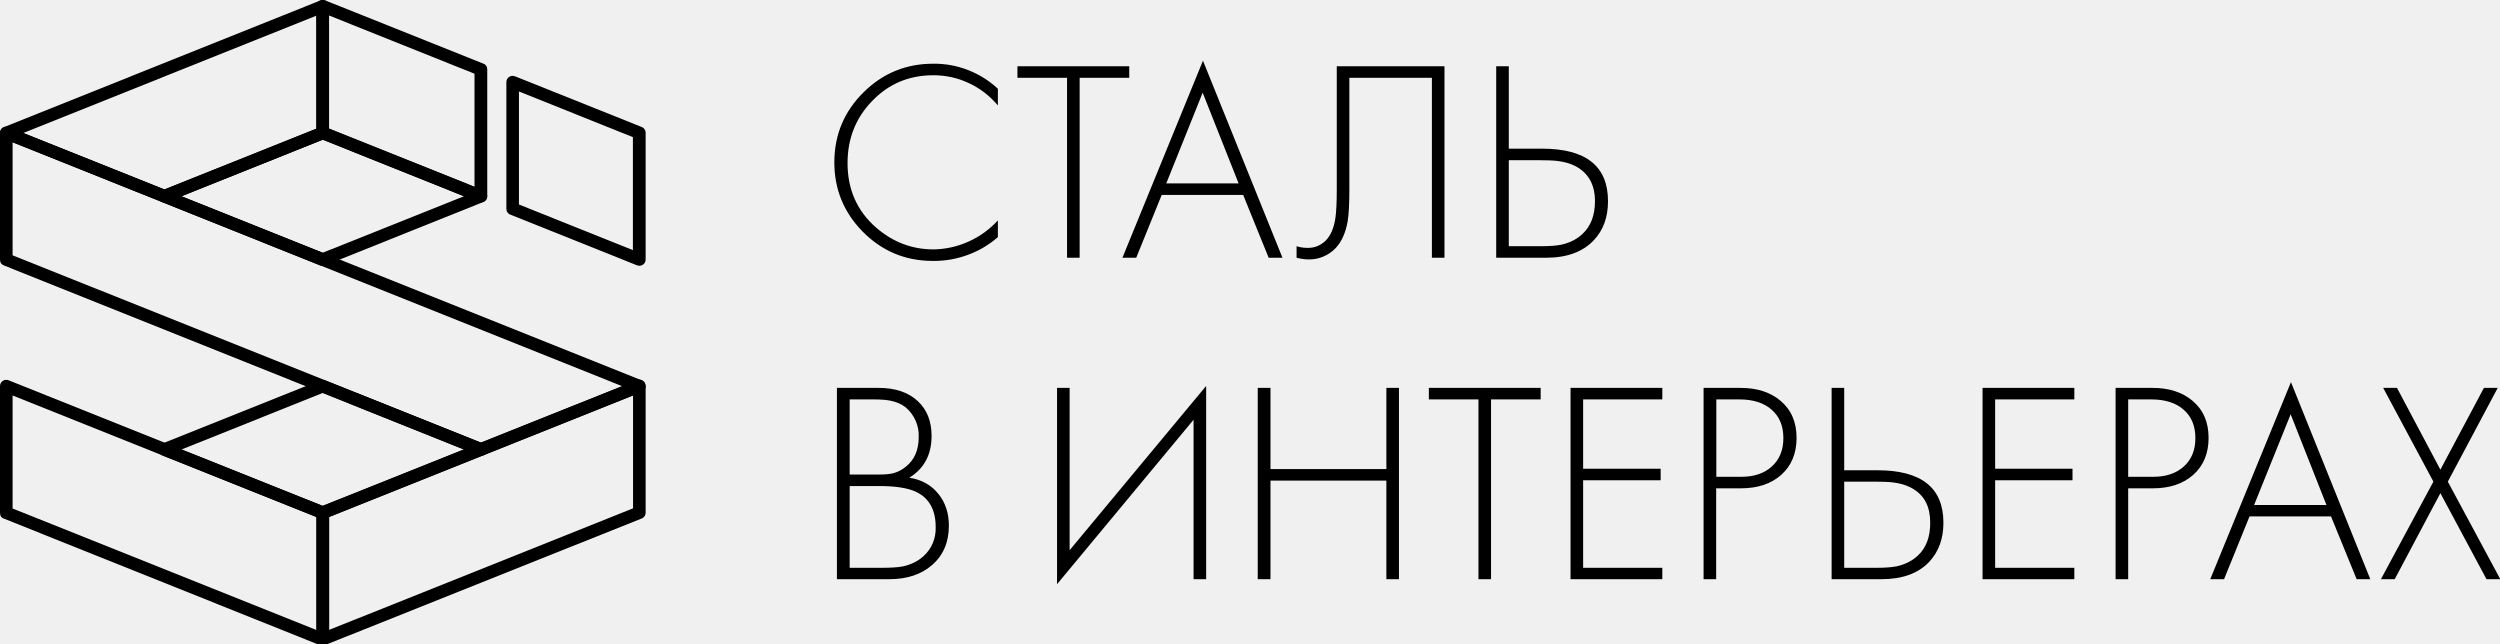
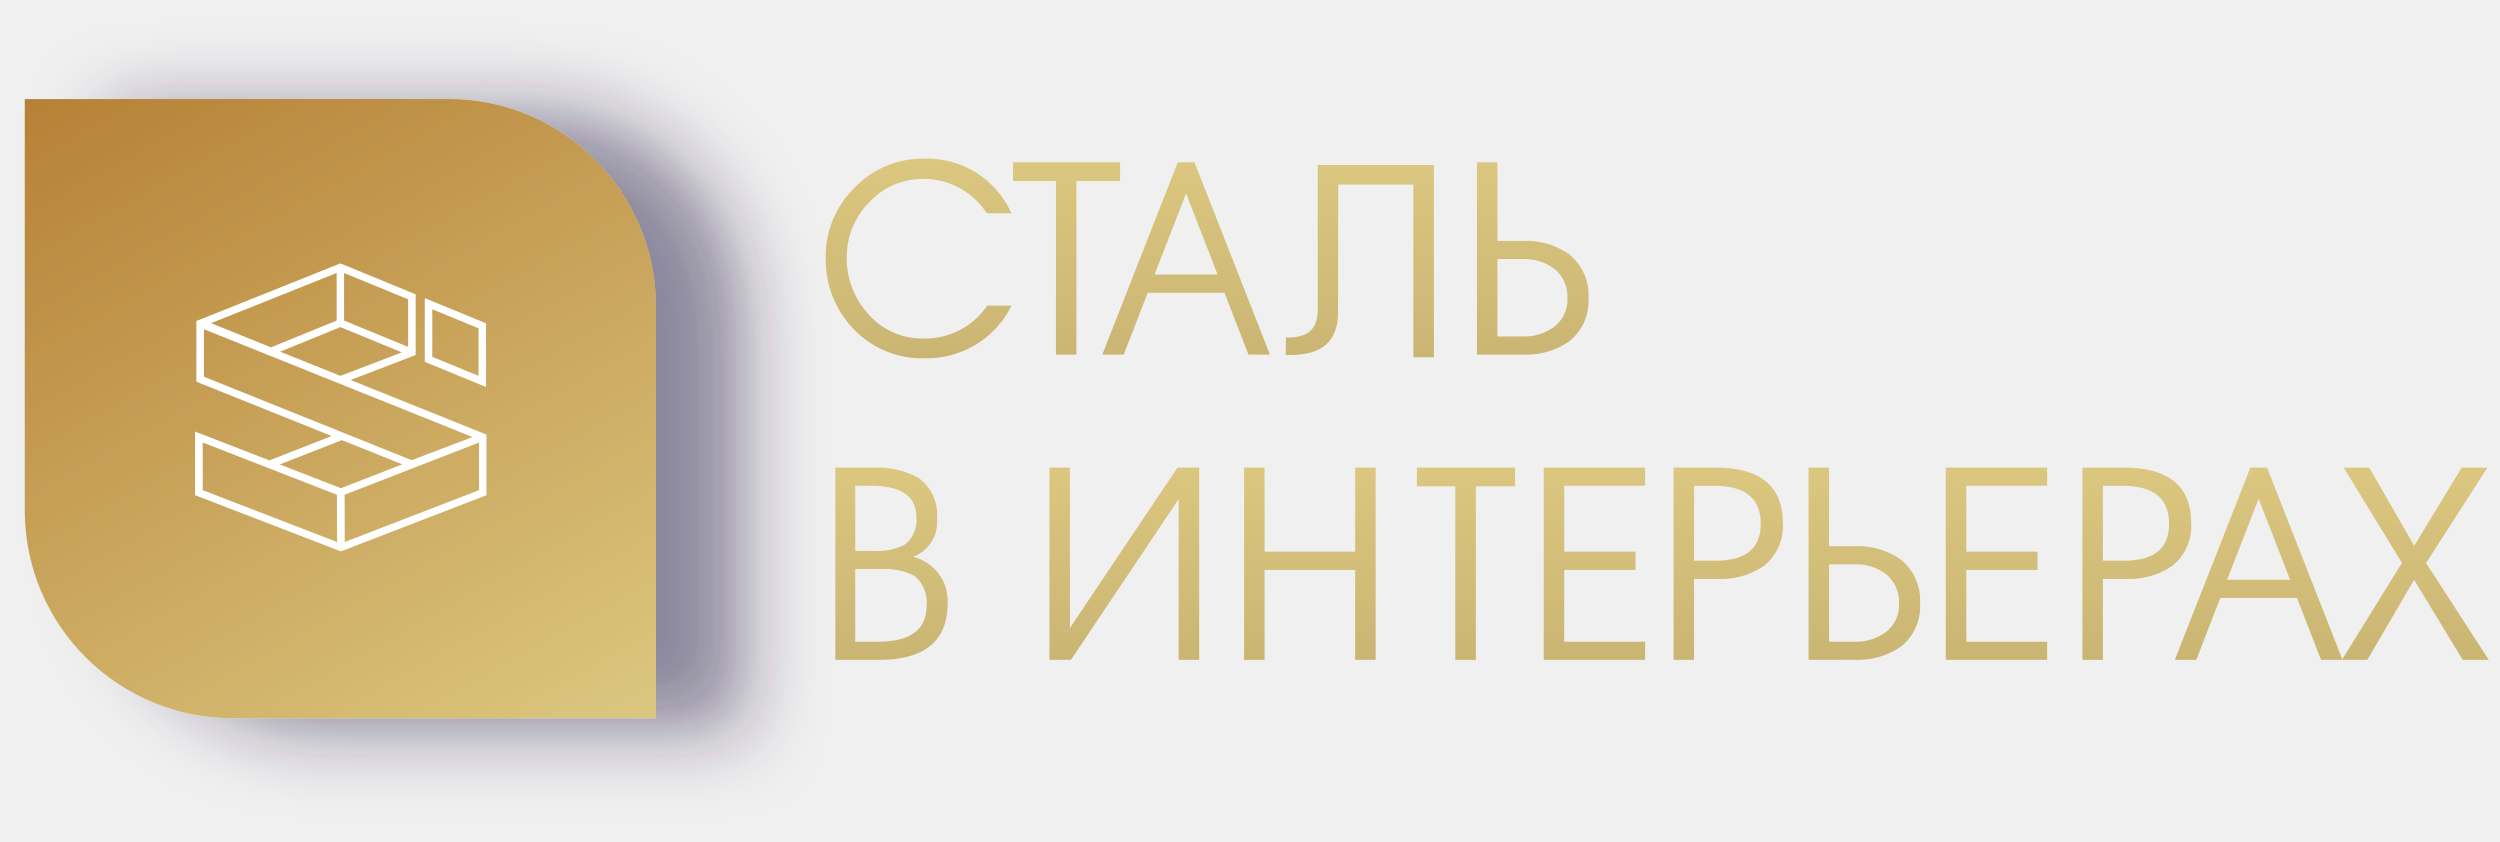
- <svg xmlns="http://www.w3.org/2000/svg" id="logo" class="logo" image-rendering="auto" baseProfile="basic" version="1.1" x="0px" y="0px" viewBox="0 0 824 212">
+ <svg xmlns="http://www.w3.org/2000/svg" class="logo" width="201.919" height="68" viewBox="0 0 201.919 68">
  <defs>
-     <linearGradient id="Gradient_1" gradientUnits="userSpaceOnUse" x1="168.975" y1="57" x2="210.725" y2="57" spreadMethod="pad">
-       <stop offset="0%" stop-color="#B1C6D5" />
-       <stop offset="100%" stop-color="#6D7E89" />
+     <style>
+             .logo-a{fill:url(#a);}.logo-b{fill:#fff;fill-rule:evenodd;}.logo-c{stroke:rgba(0,0,0,0);fill:url(#d);}.logo-d{filter:url(#b);}
+         </style>
+     <linearGradient id="a" x1="0.16" y1="-0.093" x2="0.84" y2="1.093" gradientUnits="objectBoundingBox">
+       <stop offset="0" stop-color="#dcc780" />
+       <stop offset="1" stop-color="#b68136" />
    </linearGradient>
-     <linearGradient id="Gradient_2" gradientUnits="userSpaceOnUse" x1="168.925" y1="49.35" x2="226.175" y2="49.35" spreadMethod="pad">
-       <stop offset="0%" stop-color="#FF5876" />
-       <stop offset="100%" stop-color="#AEC5D0" />
-     </linearGradient>
-     <linearGradient id="Gradient_3" gradientUnits="userSpaceOnUse" x1="168.962" y1="54.3" x2="197.437" y2="54.3" spreadMethod="pad">
-       <stop offset="0%" stop-color="#B1C6D5" />
-       <stop offset="100%" stop-color="#6D7E89" />
-     </linearGradient>
-     <linearGradient id="Gradient_4" gradientUnits="userSpaceOnUse" x1="169.012" y1="51.6" x2="184.187" y2="51.6" spreadMethod="pad">
-       <stop offset="0%" stop-color="#B1C6D5" />
-       <stop offset="100%" stop-color="#6D7E89" />
-     </linearGradient>
-     <linearGradient id="Gradient_5" gradientUnits="userSpaceOnUse" x1="169" y1="48.9" x2="170.899" y2="48.9" spreadMethod="pad">
-       <stop offset="0%" stop-color="#B1C6D5" />
-       <stop offset="100%" stop-color="#6D7E89" />
-     </linearGradient>
-     <linearGradient id="Gradient_6" gradientUnits="userSpaceOnUse" x1="105.749" y1="33.55" x2="158.149" y2="33.55" spreadMethod="pad">
-       <stop offset="0%" stop-color="#C4B78D" />
-       <stop offset="100%" stop-color="#B1C6D5" />
-     </linearGradient>
-     <linearGradient id="Gradient_7" gradientUnits="userSpaceOnUse" x1="106.449" y1="23.8" x2="166.95" y2="23.8" spreadMethod="pad">
-       <stop offset="0%" stop-color="#FF5876" />
-       <stop offset="100%" stop-color="#AEC5D0" />
-     </linearGradient>
-     <linearGradient id="Gradient_8" gradientUnits="userSpaceOnUse" x1="105.775" y1="31.1" x2="145.725" y2="31.1" spreadMethod="pad">
-       <stop offset="0%" stop-color="#C4B78D" />
-       <stop offset="100%" stop-color="#B1C6D5" />
-     </linearGradient>
-     <linearGradient id="Gradient_9" gradientUnits="userSpaceOnUse" x1="105.75" y1="28.65" x2="133.25" y2="28.65" spreadMethod="pad">
-       <stop offset="0%" stop-color="#C4B78D" />
-       <stop offset="100%" stop-color="#B1C6D5" />
-     </linearGradient>
-     <linearGradient id="Gradient_10" gradientUnits="userSpaceOnUse" x1="105.774" y1="26.2" x2="120.825" y2="26.2" spreadMethod="pad">
-       <stop offset="0%" stop-color="#C4B78D" />
-       <stop offset="100%" stop-color="#B1C6D5" />
-     </linearGradient>
-     <linearGradient id="Gradient_11" gradientUnits="userSpaceOnUse" x1="105.75" y1="23.75" x2="108.35" y2="23.75" spreadMethod="pad">
-       <stop offset="0%" stop-color="#C4B78D" />
-       <stop offset="100%" stop-color="#B1C6D5" />
-     </linearGradient>
-     <linearGradient id="Gradient_12" gradientUnits="userSpaceOnUse" x1="3.399" y1="33.95" x2="106.5" y2="33.95" spreadMethod="pad">
-       <stop offset="0%" stop-color="#C47979" />
-       <stop offset="100%" stop-color="#C4B78D" />
-     </linearGradient>
-     <linearGradient id="Gradient_13" gradientUnits="userSpaceOnUse" x1="4.749" y1="35.95" x2="125.35" y2="35.95" spreadMethod="pad">
-       <stop offset="0%" stop-color="#FF5876" />
-       <stop offset="100%" stop-color="#AEC5D0" />
-     </linearGradient>
-     <linearGradient id="Gradient_14" gradientUnits="userSpaceOnUse" x1="3.387" y1="38" x2="96.612" y2="38" spreadMethod="pad">
-       <stop offset="0%" stop-color="#C47979" />
-       <stop offset="100%" stop-color="#C4B78D" />
-     </linearGradient>
-     <linearGradient id="Gradient_15" gradientUnits="userSpaceOnUse" x1="3.374" y1="42.05" x2="86.725" y2="42.05" spreadMethod="pad">
-       <stop offset="0%" stop-color="#C47979" />
-       <stop offset="100%" stop-color="#C4B78D" />
-     </linearGradient>
-     <linearGradient id="Gradient_16" gradientUnits="userSpaceOnUse" x1="3.399" y1="46.1" x2="76.9" y2="46.1" spreadMethod="pad">
-       <stop offset="0%" stop-color="#C47979" />
-       <stop offset="100%" stop-color="#C4B78D" />
-     </linearGradient>
-     <linearGradient id="Gradient_17" gradientUnits="userSpaceOnUse" x1="3.387" y1="50.15" x2="67.012" y2="50.15" spreadMethod="pad">
-       <stop offset="0%" stop-color="#C47979" />
-       <stop offset="100%" stop-color="#C4B78D" />
-     </linearGradient>
-     <linearGradient id="Gradient_18" gradientUnits="userSpaceOnUse" x1="3.375" y1="54.2" x2="57.125" y2="54.2" spreadMethod="pad">
-       <stop offset="0%" stop-color="#C47979" />
-       <stop offset="100%" stop-color="#C4B78D" />
-     </linearGradient>
-     <linearGradient id="Gradient_19" gradientUnits="userSpaceOnUse" x1="1.424" y1="96.75" x2="210.575" y2="96.75" spreadMethod="pad">
-       <stop offset="0%" stop-color="#C47979" />
-       <stop offset="100%" stop-color="#8989BA" />
-     </linearGradient>
-     <linearGradient id="Gradient_20" gradientUnits="userSpaceOnUse" x1="1.249" y1="97.95" x2="159.350" y2="97.95" spreadMethod="pad">
-       <stop offset="0%" stop-color="#FF5876" />
-       <stop offset="100%" stop-color="#AEC5D0" />
-     </linearGradient>
-     <linearGradient id="Gradient_21" gradientUnits="userSpaceOnUse" x1="23.449" y1="102.55" x2="210.55" y2="102.55" spreadMethod="pad">
-       <stop offset="0%" stop-color="#C47979" />
-       <stop offset="100%" stop-color="#8989BA" />
-     </linearGradient>
-     <linearGradient id="Gradient_22" gradientUnits="userSpaceOnUse" x1="1.249" y1="97.9" x2="159.350" y2="97.9" spreadMethod="pad">
-       <stop offset="0%" stop-color="#FF5876" />
-       <stop offset="100%" stop-color="#AEC5D0" />
-     </linearGradient>
-     <linearGradient id="Gradient_23" gradientUnits="userSpaceOnUse" x1="45.512" y1="108.45" x2="210.587" y2="108.45" spreadMethod="pad">
-       <stop offset="0%" stop-color="#C47979" />
-       <stop offset="100%" stop-color="#8989BA" />
-     </linearGradient>
-     <linearGradient id="Gradient_24" gradientUnits="userSpaceOnUse" x1="67.525" y1="114.25" x2="210.575" y2="114.25" spreadMethod="pad">
-       <stop offset="0%" stop-color="#C47979" />
-       <stop offset="100%" stop-color="#8989BA" />
-     </linearGradient>
-     <linearGradient id="Gradient_25" gradientUnits="userSpaceOnUse" x1="1.249" y1="97.85" x2="159.350" y2="97.85" spreadMethod="pad">
-       <stop offset="0%" stop-color="#FF5876" />
-       <stop offset="100%" stop-color="#AEC5D0" />
-     </linearGradient>
-     <linearGradient id="Gradient_26" gradientUnits="userSpaceOnUse" x1="89.6" y1="120.2" x2="210.6" y2="120.2" spreadMethod="pad">
-       <stop offset="0%" stop-color="#C47979" />
-       <stop offset="100%" stop-color="#8989BA" />
-     </linearGradient>
-     <linearGradient id="Gradient_27" gradientUnits="userSpaceOnUse" x1="111.612" y1="126" x2="210.587" y2="126" spreadMethod="pad">
-       <stop offset="0%" stop-color="#C47979" />
-       <stop offset="100%" stop-color="#8989BA" />
-     </linearGradient>
-     <linearGradient id="Gradient_28" gradientUnits="userSpaceOnUse" x1="133.687" y1="131.9" x2="210.612" y2="131.9" spreadMethod="pad">
-       <stop offset="0%" stop-color="#C47979" />
-       <stop offset="100%" stop-color="#8989BA" />
-     </linearGradient>
-     <linearGradient id="Gradient_29" gradientUnits="userSpaceOnUse" x1="155.7" y1="137.8" x2="210.600" y2="137.8" spreadMethod="pad">
-       <stop offset="0%" stop-color="#C47979" />
-       <stop offset="100%" stop-color="#8989BA" />
-     </linearGradient>
-     <linearGradient id="Gradient_30" gradientUnits="userSpaceOnUse" x1="106.425" y1="169.9" x2="210.575" y2="169.9" spreadMethod="pad">
-       <stop offset=".392%" stop-color="#89A8BA" />
-       <stop offset="100%" stop-color="#8989BA" />
-     </linearGradient>
-     <linearGradient id="Gradient_31" gradientUnits="userSpaceOnUse" x1="106.425" y1="173.95" x2="190.075" y2="173.95" spreadMethod="pad">
-       <stop offset=".392%" stop-color="#89A8BA" />
-       <stop offset="100%" stop-color="#8989BA" />
-     </linearGradient>
-     <linearGradient id="Gradient_32" gradientUnits="userSpaceOnUse" x1="106.425" y1="178.05" x2="169.575" y2="178.05" spreadMethod="pad">
-       <stop offset=".392%" stop-color="#89A8BA" />
-       <stop offset="100%" stop-color="#8989BA" />
-     </linearGradient>
-     <linearGradient id="Gradient_33" gradientUnits="userSpaceOnUse" x1="106.425" y1="182.15" x2="149.075" y2="182.15" spreadMethod="pad">
-       <stop offset="0%" stop-color="#89A8BA" />
-       <stop offset="100%" stop-color="#8989BA" />
-     </linearGradient>
-     <linearGradient id="Gradient_34" gradientUnits="userSpaceOnUse" x1="106.425" y1="186.2" x2="128.575" y2="186.2" spreadMethod="pad">
-       <stop offset="0%" stop-color="#89A8BA" />
-       <stop offset="100%" stop-color="#8989BA" />
-     </linearGradient>
-     <linearGradient id="Gradient_35" gradientUnits="userSpaceOnUse" x1="106.425" y1="190.3" x2="108.075" y2="190.3" spreadMethod="pad">
-       <stop offset="0%" stop-color="#89A8BA" />
-       <stop offset="100%" stop-color="#8989BA" />
-     </linearGradient>
-     <linearGradient id="Gradient_36" gradientUnits="userSpaceOnUse" x1="1.725" y1="169.35" x2="106.475" y2="169.35" spreadMethod="pad">
-       <stop offset="0%" stop-color="#6A7983" />
-       <stop offset="100%" stop-color="#89A8BA" />
-     </linearGradient>
-     <linearGradient id="Gradient_37" gradientUnits="userSpaceOnUse" x1="1.712" y1="164.15" x2="80.787" y2="164.15" spreadMethod="pad">
-       <stop offset="0%" stop-color="#6A7983" />
-       <stop offset="100%" stop-color="#89A8BA" />
-     </linearGradient>
-     <linearGradient id="Gradient_38" gradientUnits="userSpaceOnUse" x1="1.762" y1="158.9" x2="55.137" y2="158.9" spreadMethod="pad">
-       <stop offset="0%" stop-color="#6A7983" />
-       <stop offset="100%" stop-color="#89A8BA" />
-     </linearGradient>
-     <linearGradient id="Gradient_39" gradientUnits="userSpaceOnUse" x1="1.749" y1="153.65" x2="29.450" y2="153.65" spreadMethod="pad">
-       <stop offset="0%" stop-color="#6A7983" />
-       <stop offset="100%" stop-color="#89A8BA" />
-     </linearGradient>
-     <linearGradient id="Gradient_40" gradientUnits="userSpaceOnUse" x1="1.75" y1="148.4" x2="3.75" y2="148.4" spreadMethod="pad">
-       <stop offset="0%" stop-color="#6A7983" />
-       <stop offset="100%" stop-color="#89A8BA" />
+     <filter id="b" x="0" y="0" width="68.98" height="68" filterUnits="userSpaceOnUse">
+       <feOffset dx="7" dy="1" input="SourceAlpha" />
+       <feGaussianBlur stdDeviation="3" result="c" />
+       <feFlood flood-color="#2a1a4a" flood-opacity="0.502" />
+       <feComposite operator="in" in2="c" />
+       <feComposite in="SourceGraphic" />
+     </filter>
+     <linearGradient id="d" x1="0.5" x2="0.5" y2="1" gradientUnits="objectBoundingBox">
+       <stop offset="0" stop-color="#dcc780" />
+       <stop offset="0.99" stop-color="#cab573" />
    </linearGradient>
  </defs>
-   <g id=".__D0.__9C.__D0.__BE.__D0.__BD.__D1.__82.__D0.__B0.__D0.__B6.__D0.__BD.__D1.__8B.__D0.__B9-.__D0.__BA.__D0.__B0.__D0.__B4.__D1.__80-1r1" overflow="visible">
-     <g display="none" id="Layer189_0_FILL">
-       <path fill="url(#Gradient_1)" stroke="none" d="M210.75 44.8L169 28.5 169 68.5 210.35 85.55 210.75 44.8Z" />
-       <path fill="url(#Gradient_2)" stroke="none" d="M169.3 28.55Q169.302 28.512 169.25 28.5L169.05 28.4Q169.001 28.367 168.95 28.35 168.912 28.397 168.9 28.45 168.867 28.498 168.85 28.55 168.897 28.587 168.95 28.6L169.15 28.7Q169.198 28.732 169.25 28.7 169.287 28.702 169.3 28.65 169.332 28.601 169.3 28.55Z" />
-       <animate begin="logo.mouseover" restart="whenNotActive" attributeName="display" fill="freeze" repeatCount="1" dur="1.5s" keyTimes="0;.622;1" values="none;inline;inline" />
+   <g transform="translate(2 8)">
+     <g class="logo-d" transform="matrix(1, 0, 0, 1, -2, -8)">
+       <path class="logo-a" d="M0,0H34.12A16.775,16.775,0,0,1,50.98,16.688V50H16.861A16.775,16.775,0,0,1,0,33.312Z" transform="translate(52.98 58) rotate(-180)" />
    </g>
-     <g display="none" id="Layer188_0_FILL">
-       <path fill="url(#Gradient_3)" stroke="none" d="M197.45 39.55L169 28.5 169 68.5 197.2 80.15 197.45 39.55Z" />
-       <path fill="url(#Gradient_2)" stroke="none" d="M169.3 28.55Q169.302 28.512 169.25 28.5L169.05 28.4Q169.001 28.367 168.95 28.35 168.912 28.397 168.9 28.45 168.867 28.498 168.85 28.55 168.897 28.587 168.95 28.6L169.15 28.7Q169.198 28.732 169.25 28.7 169.287 28.702 169.3 28.65 169.332 28.601 169.3 28.55Z" />
-       <animate begin="logo.mouseover" restart="whenNotActive" attributeName="display" fill="freeze" repeatCount="1" dur="1.5s" keyTimes="0;.6;.622;1" values="none;inline;none;none" />
+     <g transform="translate(13.755 13.279)">
+       <path class="logo-b" d="M231.007,229.2,220.3,224.9l4.987-1.913.272-.106v-4.9l-6.083-2.5-.245.1q-5.567,2.22-11.128,4.451l-.258.1v4.906l.06.024q5.438,2.176,10.871,4.364l-5.036,1.967-5.866-2.278-.132-.051v5.14l11.777,4.538.242-.094,11.514-4.445v-4.9Zm-11.23-12.94,5.173,2.125v3.842l-5.173-2.126Zm-.3,4.367,4.966,2.041-4.961,1.9-4.869-1.955Zm-.3-4.373V220.1l-5.314,2.163-4.828-1.954Zm-10.718,8.383V220.8l21.691,8.706-4.918,1.87Zm-.1,9.16v-3.847L219.2,234.17l.009,3.817Zm11.158-.159-4.938-1.919,5.023-1.962,4.871,1.956Zm11.159.159-10.846,4.188-.009-3.818,10.855-4.217Z" transform="translate(-207.741 -215.487)" />
+       <path class="logo-b" d="M279.948,226.393v5.145l4.95,2.034v-5.145Zm4.342,6.277-3.734-1.534v-3.842l3.734,1.534Z" transform="translate(-261.395 -223.591)" />
    </g>
-     <g display="none" id="Layer187_0_FILL">
-       <path fill="url(#Gradient_4)" stroke="none" d="M184.1 34.35L169 28.5 169 68.5 184.05 74.75 184.1 34.35Z" />
-       <path fill="url(#Gradient_2)" stroke="none" d="M169.3 28.55Q169.302 28.512 169.25 28.5L169.05 28.4Q169.001 28.367 168.95 28.35 168.912 28.397 168.9 28.45 168.867 28.498 168.85 28.55 168.897 28.587 168.95 28.6L169.15 28.7Q169.198 28.732 169.25 28.7 169.287 28.702 169.3 28.65 169.332 28.601 169.3 28.55Z" />
-       <animate begin="logo.mouseover" restart="whenNotActive" attributeName="display" fill="freeze" repeatCount="1" dur="1.5s" keyTimes="0;.578;.6;1" values="none;inline;none;none" />
+     <g transform="translate(64.693 4.812)">
+       <path class="logo-c" d="M12576.744,7736.718l-3.925-6.468-3.781,6.468h-3.738l-1.938-5h-6.2l-1.935,5h-1.733l6.1-15.529h1.349l6.076,15.481,4.817-7.782-4.706-7.7h2.061l3.637,6.317,3.836-6.317h2.077l-4.956,7.706,5.061,7.823Zm-19.03-6.468h5.093l-2.545-6.544Zm-11.684,6.468v-15.529h3.362c3.109,0,5.42,1.114,5.42,4.473a4.1,4.1,0,0,1-1.537,3.476,6.174,6.174,0,0,1-3.753,1.042h-1.838v6.538Zm1.654-8.009h1.708c2.087,0,3.637-.723,3.637-2.983,0-2.333-1.619-3.068-3.767-3.068h-1.578Zm-12.69,8.009v-15.529h8.188v1.468h-6.534v5.325h5.758v1.471h-5.758v5.8h6.534v1.468Zm-11.084,0v-15.529h1.657v6.345h2.03a6.03,6.03,0,0,1,3.788,1.1,4.239,4.239,0,0,1,1.534,3.52,4.16,4.16,0,0,1-1.56,3.5,6.131,6.131,0,0,1-3.775,1.061Zm1.657-1.468h2.03a4.025,4.025,0,0,0,2.535-.761,2.746,2.746,0,0,0,1.089-2.33,2.878,2.878,0,0,0-1.07-2.377,4,4,0,0,0-2.554-.78h-2.03Zm-12.558,1.468v-15.529h3.4c3.109,0,5.423,1.114,5.423,4.473a4.112,4.112,0,0,1-1.537,3.476,6.163,6.163,0,0,1-3.757,1.042h-1.878v6.538Zm1.654-8.009h1.749c2.086,0,3.637-.723,3.637-2.983,0-2.333-1.616-3.068-3.764-3.068h-1.622Zm-12.142,8.009v-15.529h8.189v1.468h-6.535v5.325h5.758v1.471h-5.758v5.8h6.535v1.468Zm-7.144,0V7722.7h-3.1v-1.512h7.93v1.512h-3.169v14.017Zm-8.088,0v-7.264h-7.314v7.264h-1.654v-15.529h1.654v6.793h7.314v-6.793h1.657v15.529Zm-14.257,0V7723.74l-8.7,12.978h-1.733v-15.529h1.654v12.953l8.688-12.953h1.752v15.529Zm-27.727,0v-15.529h2.983a7.1,7.1,0,0,1,3.684.8,3.629,3.629,0,0,1,1.541,3.287,2.981,2.981,0,0,1-1.93,3.119,3.667,3.667,0,0,1,2.794,3.741c0,3.432-2.346,4.581-5.527,4.581Zm1.609-1.468h1.825c2.039,0,3.939-.568,3.939-2.9a2.779,2.779,0,0,0-.981-2.421,5.251,5.251,0,0,0-2.677-.543h-2.106Zm0-7.331h1.575a4.642,4.642,0,0,0,2.45-.524,2.5,2.5,0,0,0,.919-2.191c0-2.112-1.882-2.547-3.672-2.547h-1.272Z" transform="translate(-12444.53 -7696.235)" />
+       <path class="logo-c" d="M12447.568,7734.965a8.07,8.07,0,0,1-2.263-5.819,7.684,7.684,0,0,1,2.329-5.606,7.586,7.586,0,0,1,5.593-2.351,7.449,7.449,0,0,1,7.031,4.313l.057.1h-1.99l-.025-.028a6.074,6.074,0,0,0-5.091-2.75,5.859,5.859,0,0,0-4.391,1.893,6.214,6.214,0,0,0-1.814,4.448,6.614,6.614,0,0,0,1.773,4.611,5.736,5.736,0,0,0,4.432,1.94,6.035,6.035,0,0,0,5.116-2.618l.019-.032h1.972l-.057.107a7.634,7.634,0,0,1-6.943,4.14A7.645,7.645,0,0,1,12447.568,7734.965Zm45.2,2.27v-13.955h-6.067l-.016,10.4c-.047,2.662-1.748,3.421-4.159,3.368h-.072l.025-1.413h.069c1.653.013,2.5-.6,2.5-2.31V7721.7h9.376v15.531Zm5.135-.217v-15.531h1.654v6.347h2.031a6.033,6.033,0,0,1,3.791,1.1,4.235,4.235,0,0,1,1.532,3.519,4.154,4.154,0,0,1-1.561,3.5,6.121,6.121,0,0,1-3.775,1.064Zm1.654-1.469h2.031a3.989,3.989,0,0,0,2.532-.763,2.736,2.736,0,0,0,1.093-2.329,2.877,2.877,0,0,0-1.07-2.376,3.987,3.987,0,0,0-2.555-.779h-2.031Zm-20.107,1.469-1.939-5h-6.2l-1.937,5h-1.729l6.092-15.531h1.35l6.1,15.531Zm-7.586-6.469h5.091l-2.546-6.548Zm-7.964,6.469V7723h-3.465v-1.513h8.647V7723h-3.528v14.018Z" transform="translate(-12445.307 -7721.188)" />
    </g>
-     <g display="none" id="Layer186_0_FILL">
-       <path fill="url(#Gradient_5)" stroke="none" d="M170.8 29.1L169 28.5 169 68.5 170.9 69.35 170.8 29.1Z" />
-       <path fill="url(#Gradient_2)" stroke="none" d="M169.3 28.55Q169.302 28.512 169.25 28.5L169.05 28.4Q169.001 28.367 168.95 28.35 168.912 28.397 168.9 28.45 168.867 28.498 168.85 28.55 168.897 28.587 168.95 28.6L169.15 28.7Q169.198 28.732 169.25 28.7 169.287 28.702 169.3 28.65 169.332 28.601 169.3 28.55Z" />
-       <animate begin="logo.mouseover" restart="whenNotActive" attributeName="display" fill="freeze" repeatCount="1" dur="1.5s" keyTimes="0;.556;.578;1" values="none;inline;none;none" />
-     </g>
-     <g display="none" id="Layer166_0_FILL">
-       <path fill="url(#Gradient_6)" stroke="none" d="M105.75 2.75L106.2 44.05 157.95 64.35 158.15 22.5 105.75 2.75Z" />
-       <path fill="url(#Gradient_7)" stroke="none" d="M105.65 2.7Q105.617 2.748 105.6 2.8 105.647 2.837 105.7 2.85L105.9 2.95Q105.948 2.982 106 2.95 106.037 2.952 106.05 2.9 106.082 2.851 106.05 2.8 106.052 2.762 106 2.75L105.8 2.65Q105.751 2.617 105.7 2.6 105.662 2.647 105.65 2.7Z" />
-       <animate begin="logo.mouseover" restart="whenNotActive" attributeName="display" fill="freeze" repeatCount="1" dur="1.5s" keyTimes="0;.556;1" values="none;inline;inline" />
-     </g>
-     <g display="none" id="Layer165_0_FILL">
-       <path fill="url(#Gradient_8)" stroke="none" d="M105.75 2.75L106.2 44.05 145.5 59.45 145.7 17.85 105.75 2.75Z" />
-       <path fill="url(#Gradient_7)" stroke="none" d="M105.65 2.7Q105.617 2.748 105.6 2.8 105.647 2.837 105.7 2.85L105.9 2.95Q105.948 2.982 106 2.95 106.037 2.952 106.05 2.9 106.082 2.851 106.05 2.8 106.052 2.762 106 2.75L105.8 2.65Q105.751 2.617 105.7 2.6 105.662 2.647 105.65 2.7Z" />
-       <animate begin="logo.mouseover" restart="whenNotActive" attributeName="display" fill="freeze" repeatCount="1" dur="1.5s" keyTimes="0;.533;.556;1" values="none;inline;none;none" />
-     </g>
-     <g display="none" id="Layer164_0_FILL">
-       <path fill="url(#Gradient_9)" stroke="none" d="M105.75 2.75L106.2 44.05 133 54.6 133.25 13.15 105.75 2.75Z" />
-       <path fill="url(#Gradient_7)" stroke="none" d="M105.65 2.7Q105.617 2.748 105.6 2.8 105.647 2.837 105.7 2.85L105.9 2.95Q105.948 2.982 106 2.95 106.037 2.952 106.05 2.9 106.082 2.851 106.05 2.8 106.052 2.762 106 2.75L105.8 2.65Q105.751 2.617 105.7 2.6 105.662 2.647 105.65 2.7Z" />
-       <animate begin="logo.mouseover" restart="whenNotActive" attributeName="display" fill="freeze" repeatCount="1" dur="1.5s" keyTimes="0;.511;.533;1" values="none;inline;none;none" />
-     </g>
-     <g display="none" id="Layer163_0_FILL">
-       <path fill="url(#Gradient_10)" stroke="none" d="M120.8 8.5L105.75 2.75 106.2 44.05 120.55 49.7 120.8 8.5Z" />
-       <path fill="url(#Gradient_7)" stroke="none" d="M105.65 2.7Q105.617 2.748 105.6 2.8 105.647 2.837 105.7 2.85L105.9 2.95Q105.948 2.982 106 2.95 106.037 2.952 106.05 2.9 106.082 2.851 106.05 2.8 106.052 2.762 106 2.75L105.8 2.65Q105.751 2.617 105.7 2.6 105.662 2.647 105.65 2.7Z" />
-       <animate begin="logo.mouseover" restart="whenNotActive" attributeName="display" fill="freeze" repeatCount="1" dur="1.5s" keyTimes="0;.489;.511;1" values="none;inline;none;none" />
-     </g>
-     <g display="none" id="Layer162_0_FILL">
-       <path fill="url(#Gradient_11)" stroke="none" d="M108.35 3.8L105.75 2.75 106.2 44.05 108.05 44.8 108.35 3.8Z" />
-       <path fill="url(#Gradient_7)" stroke="none" d="M105.65 2.7Q105.617 2.748 105.6 2.8 105.647 2.837 105.7 2.85L105.9 2.95Q105.948 2.982 106 2.95 106.037 2.952 106.05 2.9 106.082 2.851 106.05 2.8 106.052 2.762 106 2.75L105.8 2.65Q105.751 2.617 105.7 2.6 105.662 2.647 105.65 2.7Z" />
-       <animate begin="logo.mouseover" restart="whenNotActive" attributeName="display" fill="freeze" repeatCount="1" dur="1.5s" keyTimes="0;.467;.489;1" values="none;inline;none;none" />
-     </g>
-     <g display="none" id="Layer138_0_FILL">
-       <path fill="url(#Gradient_12)" stroke="none" d="M106.2 44.05L106.5 2.5 3.4 43.65 53.9 65.4 106.2 44.05Z" />
-       <path fill="url(#Gradient_13)" stroke="none" d="M3.65 43.4Q3.598 43.417 3.55 43.45L3.35 43.55Q3.297 43.562 3.25 43.6 3.267 43.651 3.3 43.7 3.312 43.752 3.35 43.75 3.401 43.782 3.45 43.75L3.65 43.65Q3.702 43.637 3.7 43.6 3.732 43.548 3.7 43.5 3.687 43.447 3.65 43.4Z" />
-       <animate begin="logo.mouseover" restart="whenNotActive" attributeName="display" fill="freeze" repeatCount="1" dur="1.5s" keyTimes="0;.467;1" values="none;inline;inline" />
-     </g>
-     <g display="none" id="Layer137_0_FILL">
-       <path fill="url(#Gradient_14)" stroke="none" d="M96.4 48.1L86.2 10.6 3.4 43.65 53.9 65.4 96.4 48.1Z" />
-       <path fill="url(#Gradient_13)" stroke="none" d="M3.65 43.4Q3.598 43.417 3.55 43.45L3.35 43.55Q3.297 43.562 3.25 43.6 3.267 43.651 3.3 43.7 3.312 43.752 3.35 43.75 3.401 43.782 3.45 43.75L3.65 43.65Q3.702 43.637 3.7 43.6 3.732 43.548 3.7 43.5 3.687 43.447 3.65 43.4Z" />
-       <animate begin="logo.mouseover" restart="whenNotActive" attributeName="display" fill="freeze" repeatCount="1" dur="1.5s" keyTimes="0;.444;.467;1" values="none;inline;none;none" />
-     </g>
-     <g display="none" id="Layer136_0_FILL">
-       <path fill="url(#Gradient_15)" stroke="none" d="M65.85 18.7L3.4 43.65 53.9 65.4 86.6 52.15 65.85 18.7Z" />
-       <path fill="url(#Gradient_13)" stroke="none" d="M3.65 43.4Q3.598 43.417 3.55 43.45L3.35 43.55Q3.297 43.562 3.25 43.6 3.267 43.651 3.3 43.7 3.312 43.752 3.35 43.75 3.401 43.782 3.45 43.75L3.65 43.65Q3.702 43.637 3.7 43.6 3.732 43.548 3.7 43.5 3.687 43.447 3.65 43.4Z" />
-       <animate begin="logo.mouseover" restart="whenNotActive" attributeName="display" fill="freeze" repeatCount="1" dur="1.5s" keyTimes="0;.422;.444;1" values="none;inline;none;none" />
-     </g>
-     <g display="none" id="Layer135_0_FILL">
-       <path fill="url(#Gradient_16)" stroke="none" d="M53.9 65.4L76.75 56.15 45.55 26.85 3.4 43.65 53.9 65.4Z" />
-       <path fill="url(#Gradient_13)" stroke="none" d="M3.65 43.4Q3.598 43.417 3.55 43.45L3.35 43.55Q3.297 43.562 3.25 43.6 3.267 43.651 3.3 43.7 3.312 43.752 3.35 43.75 3.401 43.782 3.45 43.75L3.65 43.65Q3.702 43.637 3.7 43.6 3.732 43.548 3.7 43.5 3.687 43.447 3.65 43.4Z" />
-       <animate begin="logo.mouseover" restart="whenNotActive" attributeName="display" fill="freeze" repeatCount="1" dur="1.5s" keyTimes="0;.4;.422;1" values="none;inline;none;none" />
-     </g>
-     <g display="none" id="Layer134_0_FILL">
-       <path fill="url(#Gradient_17)" stroke="none" d="M25.2 34.95L3.4 43.65 53.9 65.4 66.95 60.2 25.2 34.95Z" />
-       <path fill="url(#Gradient_13)" stroke="none" d="M3.65 43.4Q3.598 43.417 3.55 43.45L3.35 43.55Q3.297 43.562 3.25 43.6 3.267 43.651 3.3 43.7 3.312 43.752 3.35 43.75 3.401 43.782 3.45 43.75L3.65 43.65Q3.702 43.637 3.7 43.6 3.732 43.548 3.7 43.5 3.687 43.447 3.65 43.4Z" />
-       <animate begin="logo.mouseover" restart="whenNotActive" attributeName="display" fill="freeze" repeatCount="1" dur="1.5s" keyTimes="0;.378;.4;1" values="none;inline;none;none" />
-     </g>
-     <g display="none" id="Layer133_0_FILL">
-       <path fill="url(#Gradient_18)" stroke="none" d="M4.9 43.05L3.4 43.65 53.9 65.4 57.15 64.25 4.9 43.05Z" />
-       <path fill="url(#Gradient_13)" stroke="none" d="M3.65 43.4Q3.598 43.417 3.55 43.45L3.35 43.55Q3.297 43.562 3.25 43.6 3.267 43.651 3.3 43.7 3.312 43.752 3.35 43.75 3.401 43.782 3.45 43.75L3.65 43.65Q3.702 43.637 3.7 43.6 3.732 43.548 3.7 43.5 3.687 43.447 3.65 43.4Z" />
-       <animate begin="logo.mouseover" restart="whenNotActive" attributeName="display" fill="freeze" repeatCount="1" dur="1.5s" keyTimes="0;.356;.378;1" values="none;inline;none;none" />
-     </g>
-     <g display="none" id="Layer104_0_FILL">
-       <path fill="url(#Gradient_19)" stroke="none" d="M2.05 44.8L1.45 86.5 158.5 148.75 210.6 128.05 2.05 44.8Z" />
-       <path fill="url(#Gradient_20)" stroke="none" d="M155.7 147.6Q155.667 147.648 155.65 147.7 155.697 147.737 155.75 147.75L155.95 147.85Q155.998 147.882 156.05 147.85 156.087 147.852 156.1 147.8 156.132 147.751 156.1 147.7 156.102 147.662 156.05 147.65L155.85 147.55Q155.801 147.517 155.75 147.5 155.712 147.547 155.7 147.6M2.35 44.85Q2.352 44.812 2.3 44.8L2.1 44.7Q2.051 44.667 2 44.65 1.962 44.697 1.95 44.75 1.917 44.798 1.9 44.85 1.947 44.887 2 44.9L2.2 45Q2.248 45.032 2.3 45 2.337 45.002 2.35 44.95 2.382 44.901 2.35 44.85Z" />
-       <animate begin="logo.mouseover" restart="whenNotActive" attributeName="display" fill="freeze" repeatCount="1" dur="1.5s" keyTimes="0;.356;1" values="none;inline;inline" />
-     </g>
-     <g display="none" id="Layer103_0_FILL">
-       <path fill="url(#Gradient_21)" stroke="none" d="M31.45 56.5L23.5 95.2 158.5 148.7 210.6 128 31.45 56.5Z" />
-       <path fill="url(#Gradient_22)" stroke="none" d="M23.55 94.85Q23.512 94.897 23.5 94.95L23.4 95.15Q23.367 95.198 23.35 95.25 23.397 95.287 23.45 95.3 23.498 95.332 23.55 95.3 23.587 95.302 23.6 95.25L23.7 95.05Q23.732 95.001 23.7 94.95 23.702 94.912 23.65 94.9 23.601 94.867 23.55 94.85M163.35 146.9Q163.402 146.887 163.4 146.85 163.432 146.798 163.4 146.75 163.387 146.697 163.35 146.65 163.298 146.667 163.25 146.7L163.05 146.8Q162.997 146.812 162.95 146.85 162.967 146.901 163 146.95 163.012 147.002 163.05 147 163.101 147.032 163.15 147L163.35 146.9Z" />
-       <animate begin="logo.mouseover" restart="whenNotActive" attributeName="display" fill="freeze" repeatCount="1" dur="1.5s" keyTimes="0;.333;.356;1" values="none;inline;none;none" />
-     </g>
-     <g display="none" id="Layer102_0_FILL">
-       <path fill="url(#Gradient_23)" stroke="none" d="M60.9 68.25L45.5 103.95 158.5 148.7 210.6 128 60.9 68.25Z" />
-       <path fill="url(#Gradient_22)" stroke="none" d="M133.25 138.8Q133.298 138.832 133.35 138.8 133.387 138.802 133.4 138.75 133.432 138.701 133.4 138.65 133.402 138.612 133.35 138.6L133.15 138.5Q133.101 138.467 133.05 138.45 133.012 138.497 133 138.55 132.967 138.598 132.95 138.65 132.997 138.687 133.05 138.7L133.25 138.8M45.6 104L45.7 103.8Q45.732 103.751 45.7 103.7 45.702 103.662 45.65 103.65 45.601 103.617 45.55 103.6 45.512 103.647 45.5 103.7L45.4 103.9Q45.367 103.948 45.35 104 45.397 104.037 45.45 104.05 45.498 104.082 45.55 104.05 45.587 104.052 45.6 104Z" />
-       <animate begin="logo.mouseover" restart="whenNotActive" attributeName="display" fill="freeze" repeatCount="1" dur="1.5s" keyTimes="0;.311;.333;1" values="none;inline;none;none" />
-     </g>
-     <g display="none" id="Layer101_0_FILL">
-       <path fill="url(#Gradient_24)" stroke="none" d="M90.3 79.95L67.55 112.65 158.5 148.65 210.6 127.95 90.3 79.95Z" />
-       <path fill="url(#Gradient_25)" stroke="none" d="M104.55 127.15Q104.501 127.117 104.45 127.1 104.412 127.147 104.4 127.2 104.367 127.248 104.35 127.3 104.397 127.337 104.45 127.35L104.65 127.45Q104.698 127.482 104.75 127.45 104.787 127.452 104.8 127.4 104.832 127.351 104.8 127.3 104.802 127.262 104.75 127.25L104.55 127.15M67.6 112.3Q67.562 112.347 67.55 112.4L67.45 112.6Q67.417 112.648 67.4 112.7 67.447 112.737 67.5 112.75 67.548 112.782 67.6 112.75 67.637 112.752 67.65 112.7L67.75 112.5Q67.782 112.451 67.75 112.4 67.752 112.362 67.7 112.35 67.651 112.317 67.6 112.3Z" />
-       <animate begin="logo.mouseover" restart="whenNotActive" attributeName="display" fill="freeze" repeatCount="1" dur="1.5s" keyTimes="0;.289;.311;1" values="none;inline;none;none" />
-     </g>
-     <g display="none" id="Layer100_0_FILL">
-       <path fill="url(#Gradient_26)" stroke="none" d="M89.6 121.4L158.5 148.7 210.6 128 119.75 91.7 89.6 121.4Z" />
-       <path fill="url(#Gradient_22)" stroke="none" d="M89.9 121.3Q89.930 121.257 89.9 121.2 89.930 121.142 89.9 121.1 89.857 121.069 89.8 121.05 89.742 121.069 89.7 121.1L89.5 121.3Q89.469 121.342 89.45 121.4 89.469 121.457 89.5 121.5 89.542 121.530 89.6 121.5 89.657 121.530 89.7 121.5L89.9 121.3Z" />
-       <animate begin="logo.mouseover" restart="whenNotActive" attributeName="display" fill="freeze" repeatCount="1" dur="1.5s" keyTimes="0;.267;.289;1" values="none;inline;none;none" />
-     </g>
-     <g display="none" id="Layer99_0_FILL">
-       <path fill="url(#Gradient_27)" stroke="none" d="M149.15 103.4L111.65 130.1 158.5 148.65 210.6 127.95 149.15 103.4Z" />
-       <path fill="url(#Gradient_25)" stroke="none" d="M111.9 129.85Q111.848 129.867 111.8 129.9L111.6 130Q111.547 130.012 111.5 130.05 111.517 130.101 111.55 130.15 111.562 130.202 111.6 130.2 111.651 130.232 111.7 130.2L111.9 130.1Q111.952 130.087 111.95 130.05 111.982 129.998 111.95 129.95 111.937 129.897 111.9 129.85Z" />
-       <animate begin="logo.mouseover" restart="whenNotActive" attributeName="display" fill="freeze" repeatCount="1" dur="1.5s" keyTimes="0;.244;.267;1" values="none;inline;none;none" />
-     </g>
-     <g display="none" id="Layer98_0_FILL">
-       <path fill="url(#Gradient_28)" stroke="none" d="M210.6 127.95L178.6 115.15 133.65 138.85 158.5 148.65 210.6 127.95Z" />
-       <path fill="url(#Gradient_25)" stroke="none" d="M133.95 138.8Q133.982 138.748 133.95 138.7 133.937 138.647 133.9 138.6 133.848 138.617 133.8 138.65L133.6 138.75Q133.547 138.762 133.5 138.8 133.517 138.851 133.55 138.9 133.562 138.952 133.6 138.95 133.651 138.982 133.7 138.95L133.9 138.85Q133.952 138.837 133.95 138.8Z" />
-       <animate begin="logo.mouseover" restart="whenNotActive" attributeName="display" fill="freeze" repeatCount="1" dur="1.5s" keyTimes="0;.222;.244;1" values="none;inline;none;none" />
-     </g>
-     <g display="none" id="Layer97_0_FILL">
-       <path fill="url(#Gradient_29)" stroke="none" d="M210.6 128L208 126.95 155.7 147.65 158.5 148.7 210.6 128Z" />
-       <path fill="url(#Gradient_22)" stroke="none" d="M208.3 127Q208.302 126.962 208.25 126.95L208.05 126.85Q208.001 126.817 207.95 126.8 207.912 126.847 207.9 126.9 207.867 126.948 207.85 127 207.897 127.037 207.95 127.05L208.15 127.15Q208.198 127.182 208.25 127.15 208.287 127.152 208.3 127.1 208.332 127.051 208.3 127Z" />
-       <animate begin="logo.mouseover" restart="whenNotActive" attributeName="display" fill="freeze" repeatCount="1" dur="1.5s" keyTimes="0;.2;.222;1" values="none;inline;none;none" />
-     </g>
-     <g display="none" id="Layer61_0_FILL">
-       <path fill="url(#Gradient_30)" stroke="none" d="M210.6 169.3L210.6 128 106.45 169.45 106.5 211.8 210.6 169.3Z" />
-       <animate begin="logo.mouseover" restart="whenNotActive" attributeName="display" fill="freeze" repeatCount="1" dur="1.5s" keyTimes="0;.2;1" values="none;inline;inline" />
-     </g>
-     <g display="none" id="Layer60_0_FILL">
-       <path fill="url(#Gradient_31)" stroke="none" d="M190.1 177.65L190.1 136.1 106.45 169.4 106.5 211.75 190.1 177.65Z" />
-       <animate begin="logo.mouseover" restart="whenNotActive" attributeName="display" fill="freeze" repeatCount="1" dur="1.5s" keyTimes="0;.178;.2;1" values="none;inline;none;none" />
-     </g>
-     <g display="none" id="Layer59_0_FILL">
-       <path fill="url(#Gradient_32)" stroke="none" d="M169.6 186.05L169.55 144.35 106.45 169.45 106.5 211.8 169.6 186.05Z" />
-       <animate begin="logo.mouseover" restart="whenNotActive" attributeName="display" fill="freeze" repeatCount="1" dur="1.5s" keyTimes="0;.156;.178;1" values="none;inline;none;none" />
-     </g>
-     <g display="none" id="Layer58_0_FILL">
-       <path fill="url(#Gradient_33)" stroke="none" d="M149.1 194.45L149.05 152.5 106.45 169.45 106.5 211.8 149.1 194.45Z" />
-       <animate begin="logo.mouseover" restart="whenNotActive" attributeName="display" fill="freeze" repeatCount="1" dur="1.5s" keyTimes="0;.133;.156;1" values="none;inline;none;none" />
-     </g>
-     <g display="none" id="Layer57_0_FILL">
-       <path fill="url(#Gradient_34)" stroke="none" d="M128.5 160.7L106.45 169.45 106.5 211.8 128.6 202.8 128.5 160.7Z" />
-       <animate begin="logo.mouseover" restart="whenNotActive" attributeName="display" fill="freeze" repeatCount="1" dur="1.5s" keyTimes="0;.111;.133;1" values="none;inline;none;none" />
-     </g>
-     <g display="none" id="Layer56_0_FILL">
-       <path fill="url(#Gradient_35)" stroke="none" d="M108 168.85L106.45 169.45 106.5 211.8 108.1 211.2 108 168.85Z" />
-       <animate begin="logo.mouseover" restart="whenNotActive" attributeName="display" fill="freeze" repeatCount="1" dur="1.5s" keyTimes="0;.089;.111;1" values="none;inline;none;none" />
-     </g>
-     <g display="none" id="Layer15_0_FILL">
-       <path fill="url(#Gradient_36)" stroke="none" d="M1.75 126.9L2.1 169.2 106.5 211.8 106.45 168.7 1.75 126.9Z" />
-       <animate begin="logo.mouseover" restart="whenNotActive" attributeName="display" fill="freeze" repeatCount="1" dur="1.5s" keyTimes="0;.089;1" values="none;inline;inline" />
-     </g>
-     <g display="none" id="Layer14_0_FILL">
-       <path fill="url(#Gradient_37)" stroke="none" d="M80.75 158.25L1.75 126.9 2.1 169.2 80.8 201.35 80.75 158.25Z" />
-       <animate begin="logo.mouseover" restart="whenNotActive" attributeName="display" fill="freeze" repeatCount="1" dur="1.5s" keyTimes="0;.067;.089;1" values="none;inline;none;none" />
-     </g>
-     <g display="none" id="Layer13_0_FILL">
-       <path fill="url(#Gradient_38)" stroke="none" d="M55.1 147.85L1.75 126.9 2.1 169.2 55.15 190.95 55.1 147.85Z" />
-       <animate begin="logo.mouseover" restart="whenNotActive" attributeName="display" fill="freeze" repeatCount="1" dur="1.5s" keyTimes="0;.044;.067;1" values="none;inline;none;none" />
-     </g>
-     <g display="none" id="Layer12_0_FILL">
-       <path fill="url(#Gradient_39)" stroke="none" d="M29.4 137.35L1.75 126.85 2.1 169.15 29.45 180.45 29.4 137.35Z" />
-       <animate begin="logo.mouseover" restart="whenNotActive" attributeName="display" fill="freeze" repeatCount="1" dur="1.5s" keyTimes="0;.022;.044;1" values="none;inline;none;none" />
-     </g>
-     <g id="Layer11_0_FILL">
-       <path fill="url(#Gradient_40)" stroke="none" d="M3.7 126.9L1.75 126.85 2.1 169.15 3.75 170 3.7 126.9Z" />
-       <animate begin="logo.mouseover" restart="whenNotActive" attributeName="display" fill="freeze" repeatCount="1" dur="1.5s" keyTimes="0;.022;1" values="inline;none;none" />
-     </g>
-     <path fill="#000" stroke="none" d="M53.45 146.2Q52.6 146.6 52.3 147.35 51.95 148.15 52.3 148.95 52.65 149.75 53.45 150.1L105.6 170.95Q106.4 171.25 107.15 170.95L159.3 150.1Q160.15 149.75 160.5 148.9 160.8 148.1 160.45 147.35 160.1 146.55 159.3 146.2L107.15 125.35Q106.4 125.05 105.6 125.35L53.45 146.2M152.95 148.15L106.4 166.75 59.85 148.15 106.4 129.5 152.95 148.15Z" />
-     <path fill="#000" stroke="none" d="M107.2 .2Q106.45 -.15 105.6 .15L1.3 41.9Q.45 42.2 .15 43.05 -.15 43.85 .15 44.65 .5 45.45 1.3 45.75L53.45 66.6Q54.25 66.9 55 66.6L107 45.8Q108.45 45.4 108.45 43.85L108.45 2.1Q108.45 1.7 108.3 1.3 108 .5 107.2 .2M104.3 5.15L104.3 42.4 54.2 62.45 7.65 43.85 104.3 5.15Z" />
-     <path fill="#000" stroke="none" d="M212.6 126.5Q212.3 125.7 211.5 125.35L2.85 41.9Q2.5 41.75 2.05 41.75 1.2 41.75 .6 42.35 0 43 0 43.85L0 85.55Q0 87.05 1.45 87.55L157.75 150.1Q158.55 150.45 159.3 150.1L211.5 129.2Q212.35 128.85 212.65 128.05 212.95 127.25 212.6 126.5M4.15 84.15L4.15 46.9 205.1 127.3 158.55 145.9 4.15 84.15Z" />
-     <path fill="#000" stroke="none" d="M211.55 125.3Q210.75 124.95 209.95 125.3L105.75 166.95Q104.3 167.45 104.3 168.95L104.3 210.7 104.45 211.45Q104.8 212.25 105.6 212.6 106.35 212.9 107.15 212.6L211.35 170.95Q212 170.75 212.4 170.2 212.8 169.65 212.8 168.95L212.8 127.25Q212.8 126.85 212.65 126.45 212.3 125.65 211.55 125.3M208.65 130.3L208.65 167.55 108.5 207.6 108.5 170.35 208.65 130.3Z" />
-     <path fill="#000" stroke="none" d="M.6 125.8Q0 126.45 0 127.3L0 169Q0 170.6 1.45 171L105.6 212.7 105.6 212.65Q106 212.8 106.4 212.8 107.25 212.8 107.85 212.2 108.45 211.6 108.45 210.75L108.45 169Q108.45 167.5 107 167L2.85 125.35Q2.5 125.2 2.05 125.2 1.2 125.2 .6 125.8M4.15 167.6L4.15 130.35 104.3 170.4 104.3 207.65 4.15 167.6Z" />
-     <path fill="#000" stroke="none" d="M107.1 41.9Q106.35 41.6 105.55 41.9L53.4 62.75Q52.6 63.05 52.25 63.9 51.9 64.7 52.25 65.5 52.6 66.3 53.4 66.6L105.55 87.5Q106.35 87.8 107.1 87.5L159.25 66.6Q160.05 66.3 160.45 65.45 160.75 64.65 160.4 63.9 160.05 63.1 159.25 62.75L107.1 41.9M152.9 64.7L106.35 83.3 59.8 64.7 106.35 46.05 152.9 64.7Z" />
-     <path fill="#000" stroke="none" d="M212.4 42.55Q212 42 211.35 41.8L169.75 25.15 169 25Q168.15 25 167.5 25.6 166.9 26.25 166.9 27.1L166.9 68.8Q166.9 69.5 167.3 70.05 167.7 70.6 168.35 70.8L209.95 87.45 210.7 87.6Q211.55 87.6 212.2 87 212.8 86.35 212.8 85.5L212.8 43.75Q212.8 43.1 212.4 42.55M171.05 30.15L208.6 45.2 208.6 82.45 171.05 67.4 171.05 30.15Z" />
-     <path fill="#000" stroke="none" d="M160.6 22.9Q160.6 21.4 159.15 20.9L107.1 .1Q106.3 -.2 105.55 .15 104.75 .45 104.4 1.25 104.25 1.65 104.25 2.05L104.25 43.75Q104.25 44.45 104.65 45 105.05 45.55 105.7 45.75L157.7 66.55Q158.1 66.7 158.5 66.7 159.35 66.7 160 66.1 160.6 65.5 160.6 64.65L160.6 22.9M108.45 42.35L108.45 5.1 156.4 24.3 156.4 61.55 108.45 42.35Z" />
-     <path fill="#000" stroke="none" d="M328.9 34.75L328.9 29.25Q324.6 25.25 319.1 23.1 313.6 20.95 307.7 21 294.25 20.95 284.7 30.35 275.1 39.8 275 53.25 274.9 66.7 284.3 76.3 293.75 85.9 307.2 86L307.9 86Q313.7 86 319.15 83.95 324.55 81.95 328.9 78.15L328.9 72.65Q324.8 77.1 319.3 79.6 313.75 82.1 307.7 82.2 297.05 82.2 288.75 75 279.35 66.8 279.35 53.75 279.35 41.65 287.45 33.3 295.6 24.8 307.65 24.8 313.8 24.8 319.35 27.4 324.9 30 328.9 34.75M372.2 25.65L372.2 21.85 335.35 21.85 335.35 25.65 351.7 25.65 351.7 84.95 355.85 84.95 355.85 25.65 372.2 25.65M418.15 84.95L422.7 84.95 396.5 20 369.95 84.95 374.5 84.95 382.9 64.25 409.75 64.25 418.15 84.95M384.4 60.45L396.4 30.55 408.25 60.45 384.4 60.45M444.2 72.85Q444.75 69.5 444.75 62.35L444.75 25.65 471.95 25.65 471.95 84.95 476.1 84.95 476.1 21.85 440.6 21.85 440.6 62.35Q440.6 68.85 440.15 71.85 439.4 76.8 437 79.25 434.4 81.8 430.85 81.7 429.1 81.7 427.35 81.15L427.35 84.95Q429.25 85.45 431.1 85.5 433.7 85.6 436.1 84.6 438.5 83.6 440.3 81.7 443.25 78.5 444.2 72.85M508.25 49L497.3 49 497.3 21.85 493.15 21.85 493.15 84.95 509.6 84.95Q519.9 84.95 525.35 79.15 530 74.2 530 66.3 530 49 508.25 49M507.15 52.8Q511.3 52.8 513.3 53.05 516.7 53.45 519.15 54.7 525.7 58.1 525.7 66.3 525.7 73.2 521.7 77 518.9 79.7 514.6 80.65 512.15 81.15 507.9 81.15L497.3 81.15 497.3 52.8 507.15 52.8Z" />
-     <path fill="#000" stroke="none" d="M307.05 143.65Q307.05 136.45 302.5 132.2 297.8 127.85 289.65 127.85L275.85 127.85 275.85 190.9 293.15 190.9Q301.9 190.9 307.25 186.2 312.75 181.4 312.75 173.25 312.75 167.05 309.3 162.8 305.8 158.4 299.7 157.45 307.05 152.95 307.05 143.65M288.05 131.65Q291.4 131.65 293.4 132.05 296.5 132.65 298.55 134.3 300.7 136.15 301.8 138.7 302.95 141.3 302.8 144.1 302.8 150.4 298.65 153.75 296.75 155.35 294.5 155.95 292.8 156.4 290.05 156.4L280.05 156.4 280.05 131.65 288.05 131.65M280.05 187.15L280.05 160.2 289.85 160.2Q297.6 160.2 301.7 162 308.4 165.05 308.4 173.7 308.5 176.45 307.45 179 306.4 181.5 304.35 183.35 301.55 185.85 297.5 186.7 295.1 187.15 290.6 187.15L280.05 187.15M461.1 127.85L456.95 127.85 456.95 154.6 418.75 154.6 418.75 127.85 414.55 127.85 414.55 190.9 418.75 190.9 418.75 158.4 456.95 158.4 456.95 190.9 461.1 190.9 461.1 127.85M352.55 127.85L348.4 127.85 348.4 192.55 393.4 138.35 393.4 190.9 397.55 190.9 397.55 127.2 352.55 181.35 352.55 127.85M618.8 155L607.85 155 607.85 127.85 603.7 127.85 603.7 190.9 620.15 190.9Q630.5 190.9 635.9 185.15 640.55 180.15 640.55 172.3 640.55 155 618.8 155M629.7 160.65Q633.3 162.5 634.85 165.7 636.2 168.4 636.2 172.3 636.2 179.25 632.25 183 629.45 185.7 625.15 186.65 622.7 187.15 618.45 187.15L607.85 187.15 607.85 158.75 617.7 158.75Q621.85 158.75 623.85 159 627.25 159.4 629.7 160.65M561.5 190.9L565.65 190.9 565.65 160.95 573.8 160.95Q582.1 160.95 587.05 156.55 592.15 152.05 592.15 144.3 592.15 136.5 586.8 132.05 581.8 127.85 573.7 127.85L561.5 127.85 561.5 190.9M565.7 157.15L565.7 131.65 573.35 131.65Q580.15 131.65 584 135.1 587.8 138.45 587.8 144.4 587.8 150.3 584 153.75 580.25 157.15 574 157.15L565.7 157.15M507.8 131.65L507.8 127.85 470.95 127.85 470.95 131.65 487.3 131.65 487.3 190.9 491.45 190.9 491.45 131.65 507.8 131.65M547.9 131.65L547.9 127.85 517.65 127.85 517.65 190.9 547.9 190.9 547.9 187.15 521.8 187.15 521.8 158.3 547.35 158.3 547.35 154.5 521.8 154.5 521.8 131.65 547.9 131.65M733.05 190.9L741.45 170.2 768.3 170.2 776.75 190.9 781.25 190.9 755.1 125.95 728.5 190.9 733.05 190.9M766.8 166.45L742.95 166.45 755 136.55 766.8 166.45M683.7 127.85L653.45 127.85 653.45 190.9 683.7 190.9 683.7 187.15 657.6 187.15 657.6 158.3 683.1 158.3 683.1 154.5 657.6 154.5 657.6 131.65 683.7 131.65 683.7 127.85M727.95 144.3Q727.95 136.5 722.6 132.05 717.55 127.85 709.5 127.85L697.3 127.85 697.3 190.9 701.45 190.9 701.45 160.95 709.6 160.95Q717.85 160.95 722.85 156.55 727.95 152.05 727.95 144.3M701.45 131.65L709.1 131.65Q715.95 131.65 719.8 135.1 723.6 138.45 723.6 144.4 723.6 150.3 719.8 153.75 716 157.15 709.8 157.15L701.45 157.15 701.45 131.65M823.25 127.85L818.7 127.85 804.35 154.8 790.05 127.85 785.5 127.85 802.05 158.75 784.75 190.9 789.3 190.9 804.35 162.55 819.55 190.9 824.1 190.9 806.8 158.75 823.25 127.85Z" />
  </g>
</svg>
